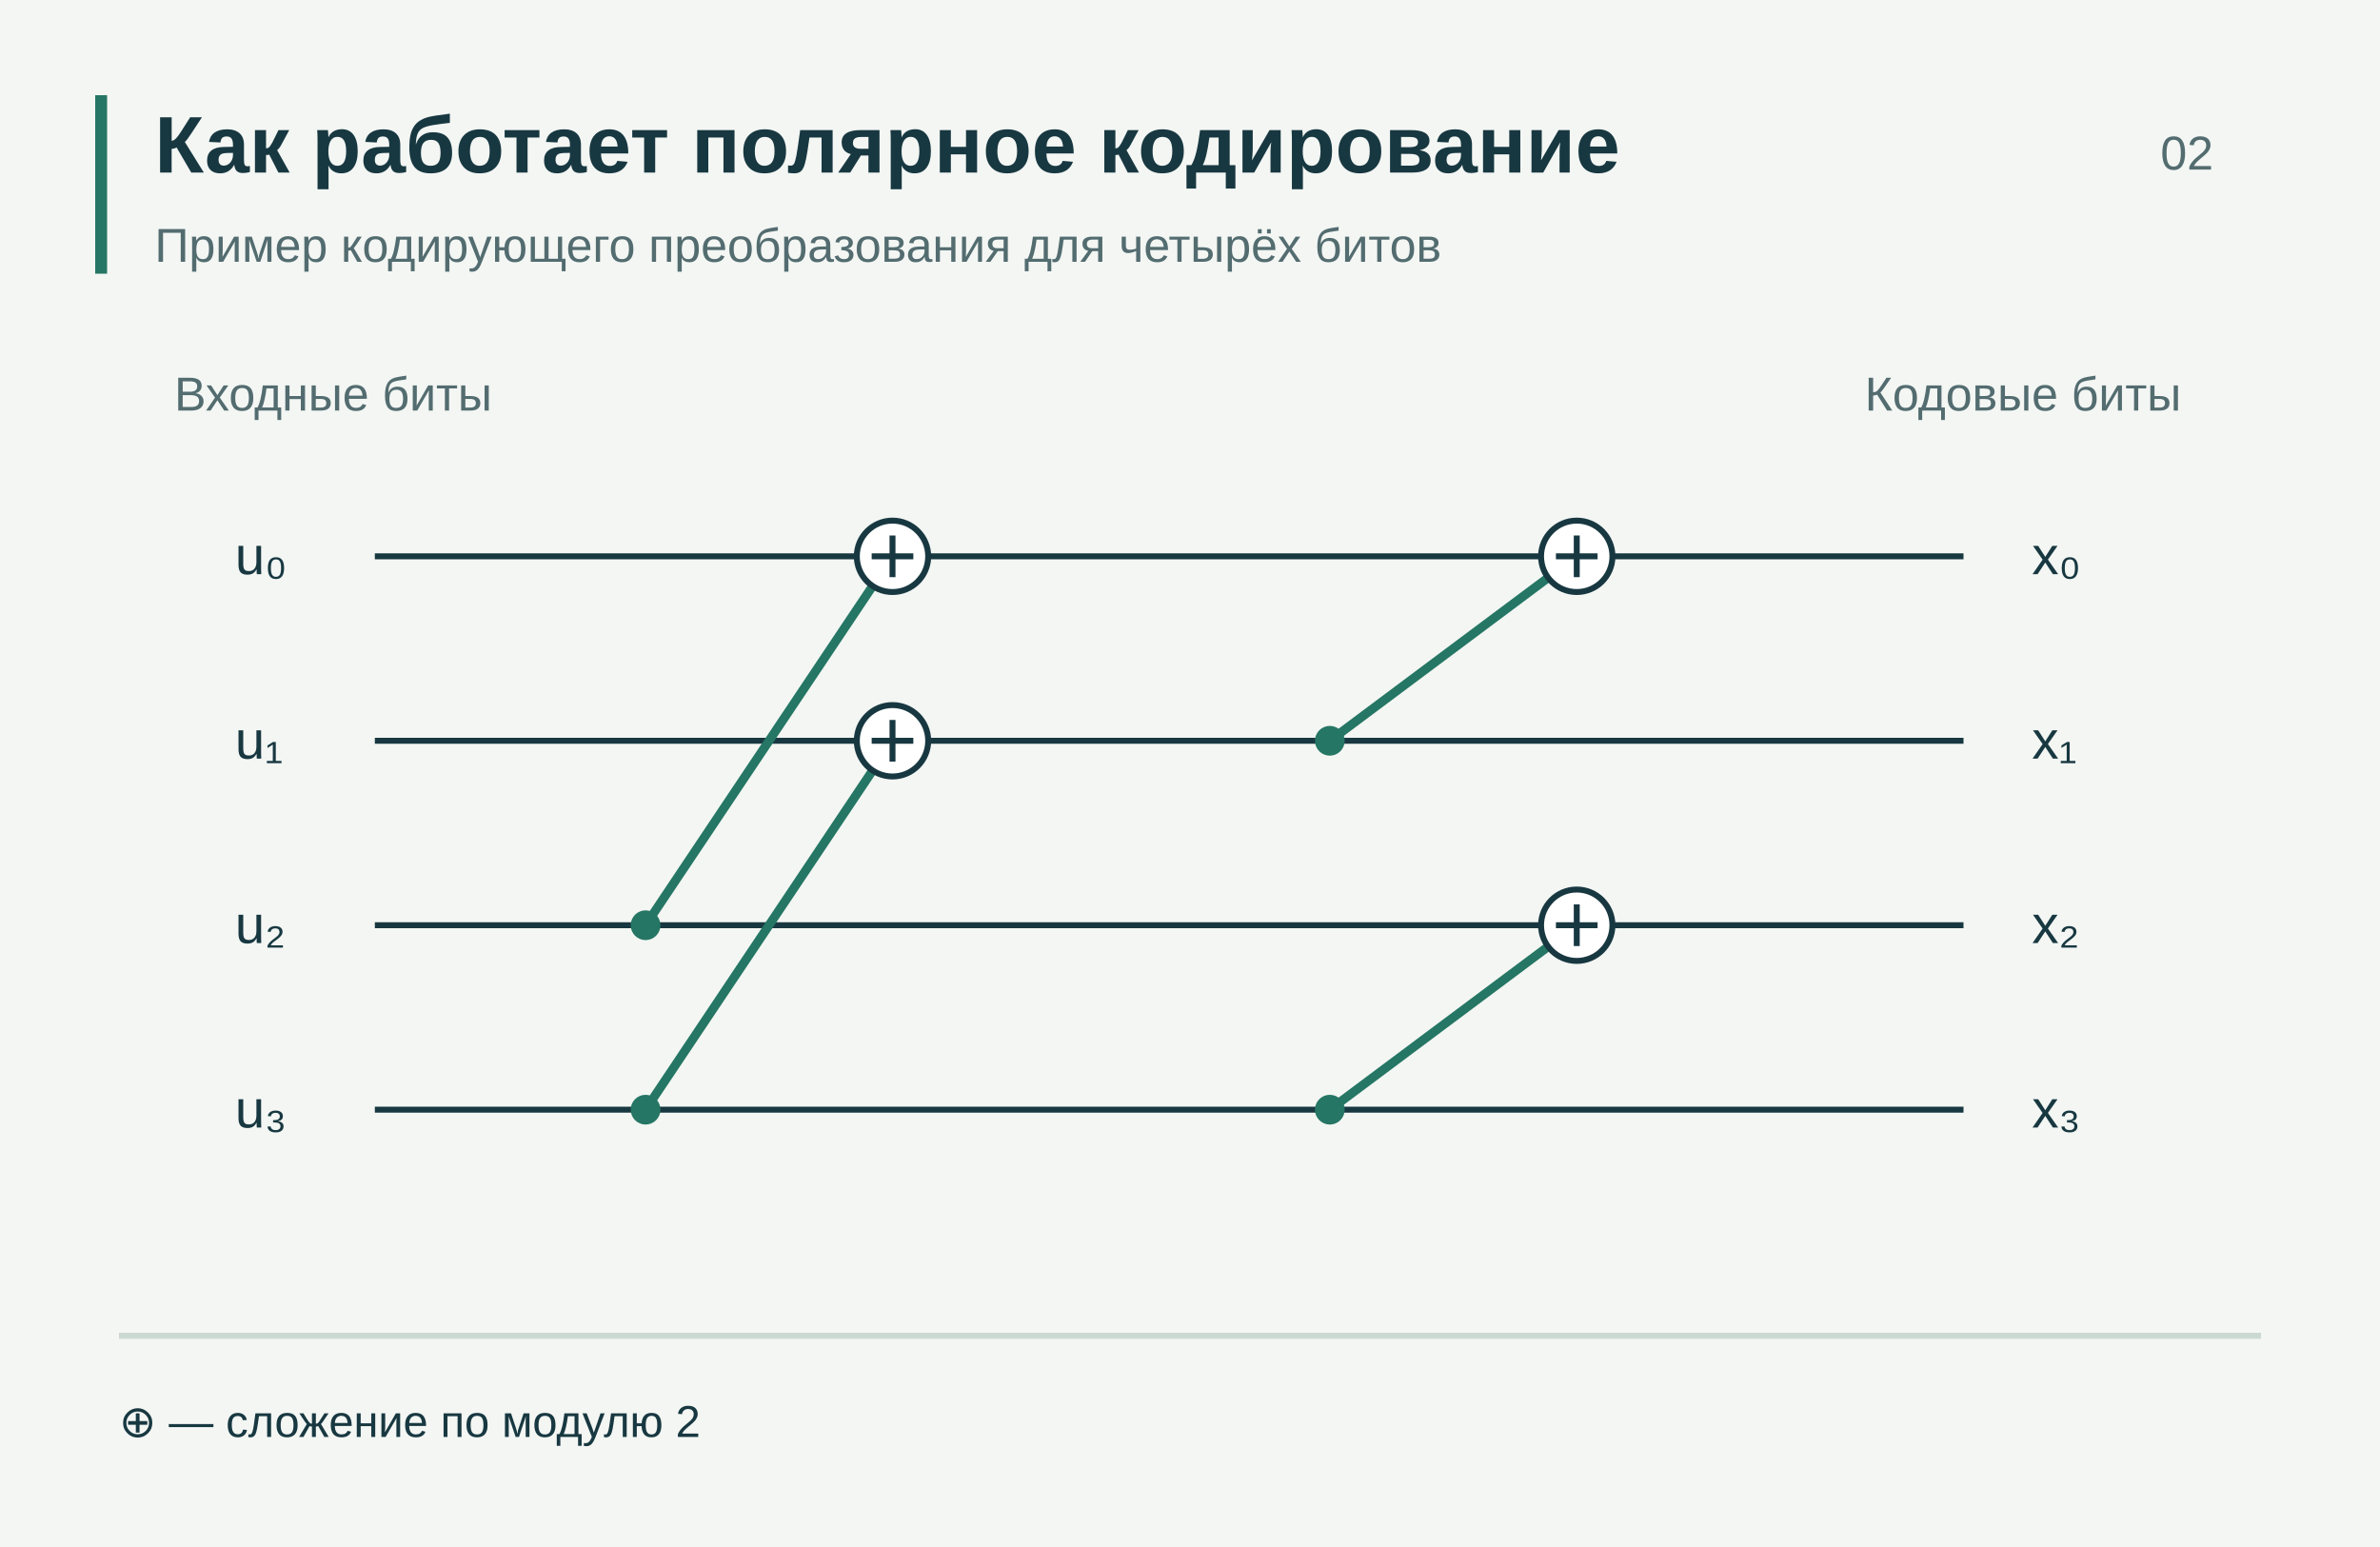
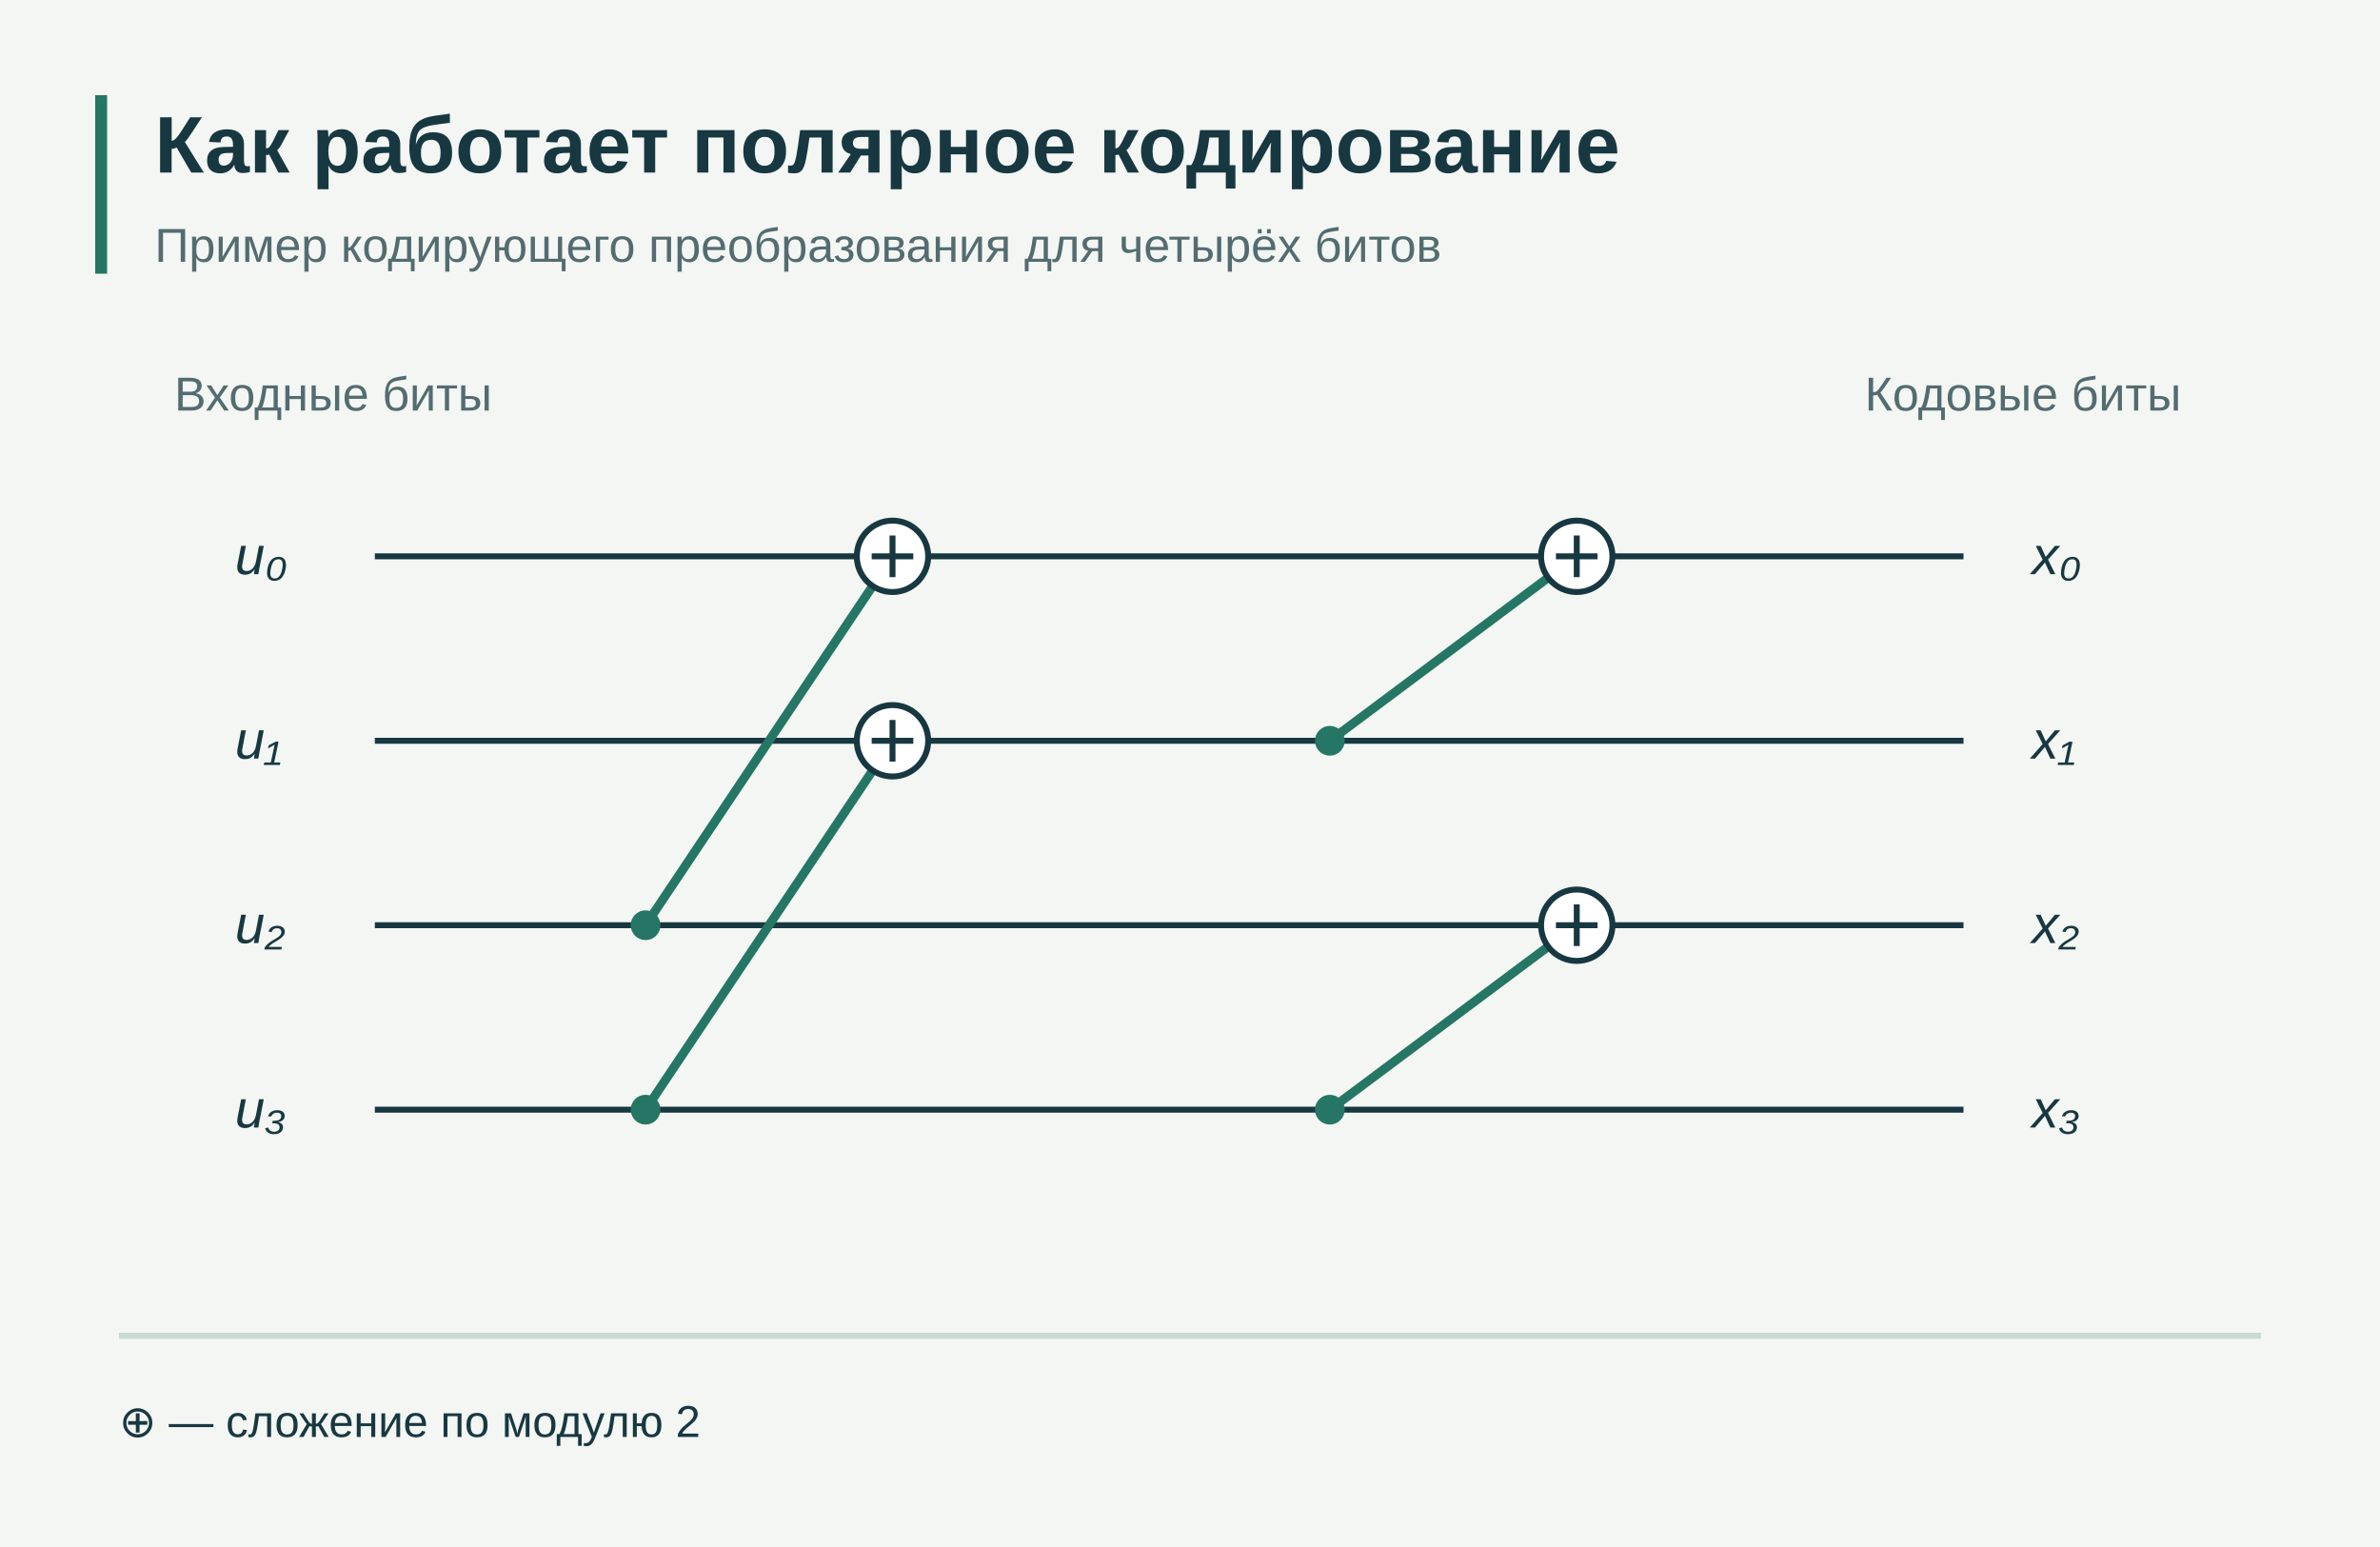
<svg xmlns="http://www.w3.org/2000/svg" viewBox="0 0 800 520" role="img" aria-labelledby="title desc">
  <defs>
    <marker id="arrow" markerWidth="7" markerHeight="7" refX="6" refY="3.5" orient="auto">
      <path d="M0 0L7 3.5L0 7Z" fill="#257664" />
    </marker>
  </defs>
  <style>text{font-family:Arial,sans-serif;fill:#183841;font-size:18px}path{fill:none;stroke:#183841;stroke-width:2}circle{fill:#fff;stroke:#183841;stroke-width:2}.muted{fill:#536c70;font-size:16px}.signal{stroke:#257664;stroke-width:3}.accent{fill:#257664}.head{font-size:27px;font-weight:700}.small{font-size:15px}</style>
  <rect x="0" y="0" width="800" height="520" fill="#f3f6f3" />
  <rect x="32" y="32" width="4" height="60" fill="#257664" />
  <text x="52" y="58" class="head">Как работает полярное кодирование</text>
  <text x="52" y="88" class="muted">Пример кодирующего преобразования для четырёх битов</text>
-   <text x="744" y="57" text-anchor="end" class="muted">02</text>
  <text x="112" y="138" text-anchor="middle" class="muted">Входные биты</text>
  <text x="680" y="138" text-anchor="middle" class="muted">Кодовые биты</text>
  <path d="M126 187L660 187" />
-   <text x="79" y="193">u₀</text>
-   <text x="683" y="193">x₀</text>
+   <text x="79" y="193" font-style="italic">u₀</text>
+   <text x="683" y="193" font-style="italic">x₀</text>
  <path d="M126 249L660 249" />
-   <text x="79" y="255">u₁</text>
-   <text x="683" y="255">x₁</text>
+   <text x="79" y="255" font-style="italic">u₁</text>
+   <text x="683" y="255" font-style="italic">x₁</text>
  <path d="M126 311L660 311" />
-   <text x="79" y="317">u₂</text>
-   <text x="683" y="317">x₂</text>
+   <text x="79" y="317" font-style="italic">u₂</text>
+   <text x="683" y="317" font-style="italic">x₂</text>
  <path d="M126 373L660 373" />
-   <text x="79" y="379">u₃</text>
-   <text x="683" y="379">x₃</text>
+   <text x="79" y="379" font-style="italic">u₃</text>
+   <text x="683" y="379" font-style="italic">x₃</text>
  <path d="M217 311L300 187" class="signal" />
  <circle cx="217" cy="311" r="4" style="fill:#257664;stroke:#257664" />
  <circle cx="300" cy="187" r="12" />
  <path d="M293 187L307 187" />
  <path d="M300 180L300 194" />
  <path d="M217 373L300 249" class="signal" />
  <circle cx="217" cy="373" r="4" style="fill:#257664;stroke:#257664" />
  <circle cx="300" cy="249" r="12" />
  <path d="M293 249L307 249" />
  <path d="M300 242L300 256" />
  <path d="M447 249L530 187" class="signal" />
  <circle cx="447" cy="249" r="4" style="fill:#257664;stroke:#257664" />
  <circle cx="530" cy="187" r="12" />
  <path d="M523 187L537 187" />
  <path d="M530 180L530 194" />
  <path d="M447 373L530 311" class="signal" />
  <circle cx="447" cy="373" r="4" style="fill:#257664;stroke:#257664" />
  <circle cx="530" cy="311" r="12" />
  <path d="M523 311L537 311" />
  <path d="M530 304L530 318" />
  <path d="M40 449L760 449" style="stroke:#ccd9d3" />
  <text x="40" y="483" class="small">⊕ — сложение по модулю 2</text>
</svg>
